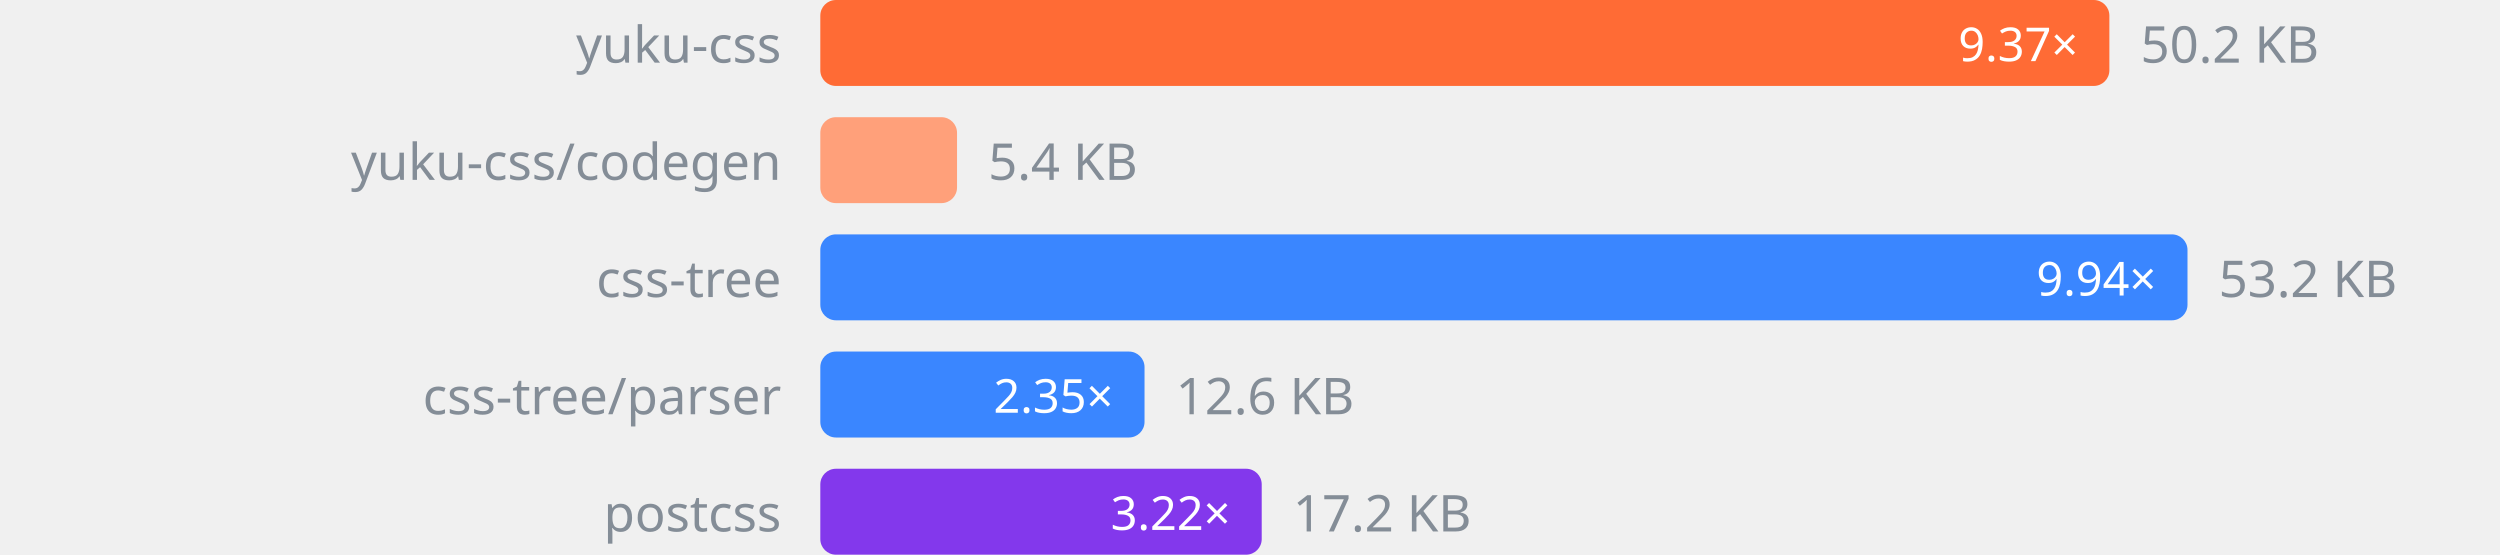
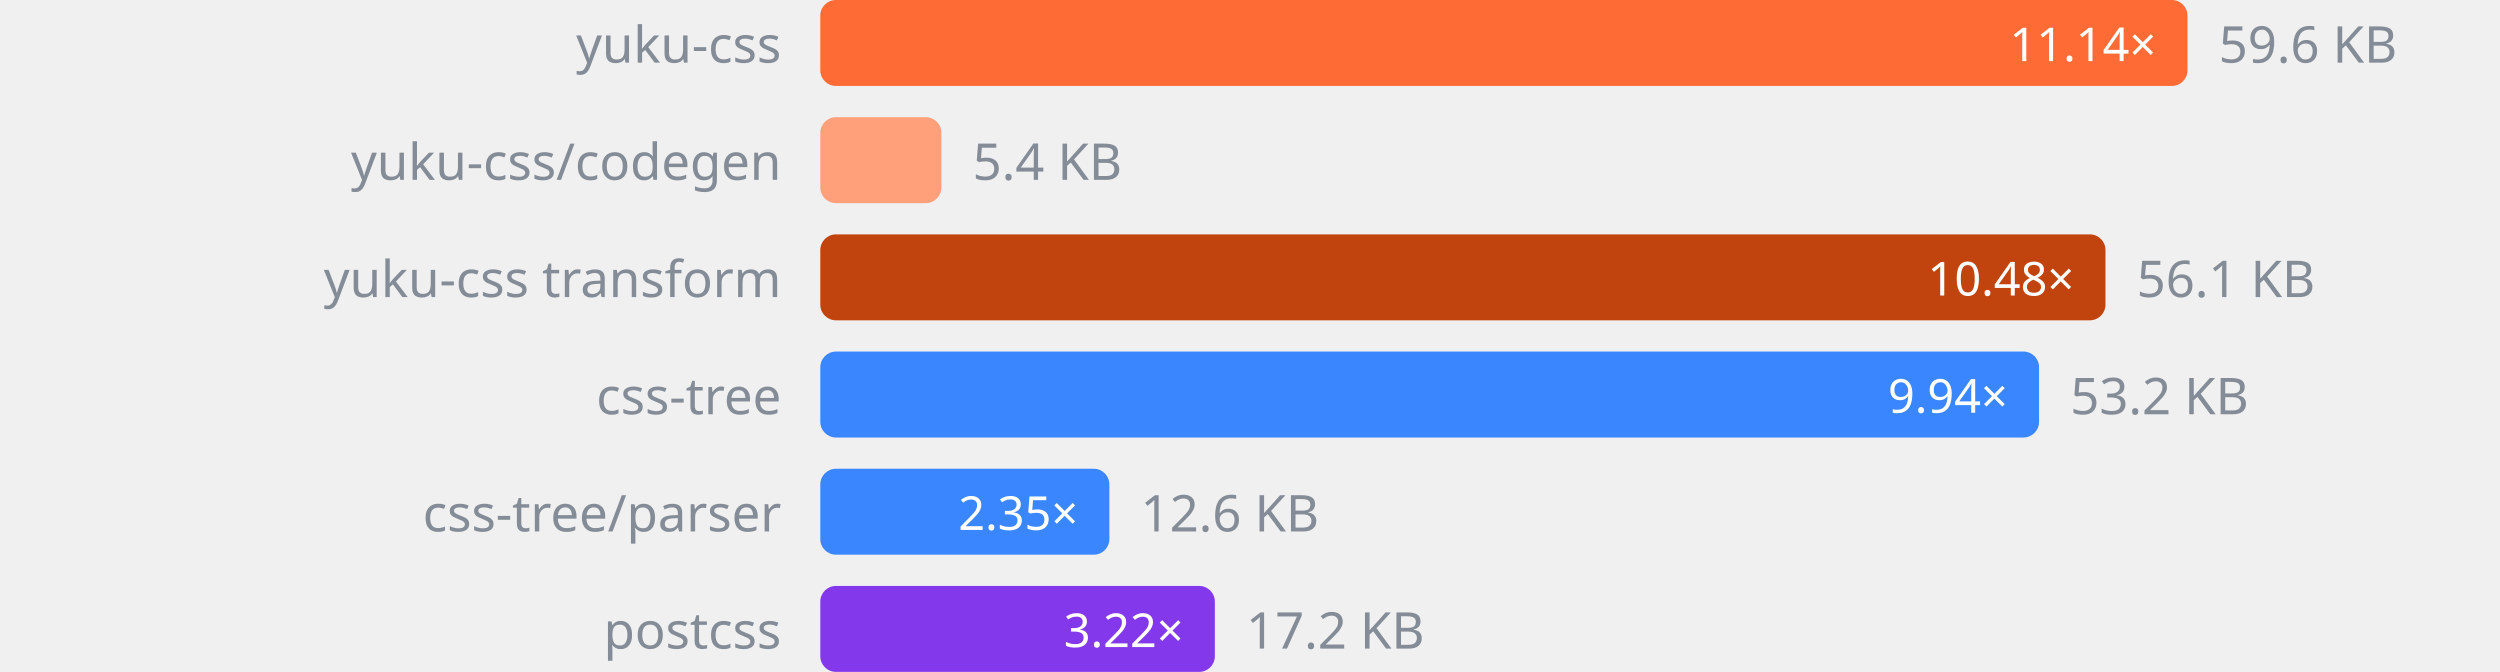
- <svg xmlns="http://www.w3.org/2000/svg" width="640" height="142" viewBox="0 0 640 142">
+ <svg xmlns="http://www.w3.org/2000/svg" width="640" height="172" viewBox="0 0 640 172">
  <style>
    text { font: 13px -apple-system, BlinkMacSystemFont, "Segoe UI", "Noto Sans", Helvetica, Arial, sans-serif; fill: #848d97; dominant-baseline: central; font-variant-numeric: tabular-nums }
    .ratio { font-size: 12px; fill: #fff }
  </style>
  <text x="200" y="11" text-anchor="end">yuku-css</text>
-   <rect x="210" y="0" width="330" height="22" rx="4" fill="#FF6B35" />
-   <text x="548" y="11">50.2 KB</text>
-   <text class="ratio" x="532" y="11" text-anchor="end">9.37×</text>
+   <rect x="210" y="0" width="350" height="22" rx="4" fill="#FF6B35" />
+   <text x="568" y="11">59.6 KB</text>
+   <text class="ratio" x="552" y="11" text-anchor="end">11.14×</text>
  <text x="200" y="41" text-anchor="end">yuku-css/codegen</text>
-   <rect x="210" y="30" width="35" height="22" rx="4" fill="#FFA07A" />
-   <text x="253" y="41">5.4 KB</text>
-   <text x="200" y="71" text-anchor="end">css-tree</text>
-   <rect x="210" y="60" width="350" height="22" rx="4" fill="#3A86FF" />
-   <text x="568" y="71">53.2 KB</text>
-   <text class="ratio" x="552" y="71" text-anchor="end">9.94×</text>
-   <text x="200" y="101" text-anchor="end">css-tree/parser</text>
-   <rect x="210" y="90" width="83" height="22" rx="4" fill="#3A86FF" />
-   <text x="301" y="101">12.6 KB</text>
-   <text class="ratio" x="285" y="101" text-anchor="end">2.35×</text>
-   <text x="200" y="131" text-anchor="end">postcss</text>
-   <rect x="210" y="120" width="113" height="22" rx="4" fill="#8338EC" />
-   <text x="331" y="131">17.2 KB</text>
-   <text class="ratio" x="315" y="131" text-anchor="end">3.22×</text>
+   <rect x="210" y="30" width="31" height="22" rx="4" fill="#FFA07A" />
+   <text x="249" y="41">5.4 KB</text>
+   <text x="200" y="71" text-anchor="end">yuku-css transform</text>
+   <rect x="210" y="60" width="329" height="22" rx="4" fill="#C1440E" />
+   <text x="547" y="71">56.1 KB</text>
+   <text class="ratio" x="531" y="71" text-anchor="end">10.48×</text>
+   <text x="200" y="101" text-anchor="end">css-tree</text>
+   <rect x="210" y="90" width="312" height="22" rx="4" fill="#3A86FF" />
+   <text x="530" y="101">53.2 KB</text>
+   <text class="ratio" x="514" y="101" text-anchor="end">9.94×</text>
+   <text x="200" y="131" text-anchor="end">css-tree/parser</text>
+   <rect x="210" y="120" width="74" height="22" rx="4" fill="#3A86FF" />
+   <text x="292" y="131">12.6 KB</text>
+   <text class="ratio" x="276" y="131" text-anchor="end">2.35×</text>
+   <text x="200" y="161" text-anchor="end">postcss</text>
+   <rect x="210" y="150" width="101" height="22" rx="4" fill="#8338EC" />
+   <text x="319" y="161">17.2 KB</text>
+   <text class="ratio" x="303" y="161" text-anchor="end">3.22×</text>
</svg>
